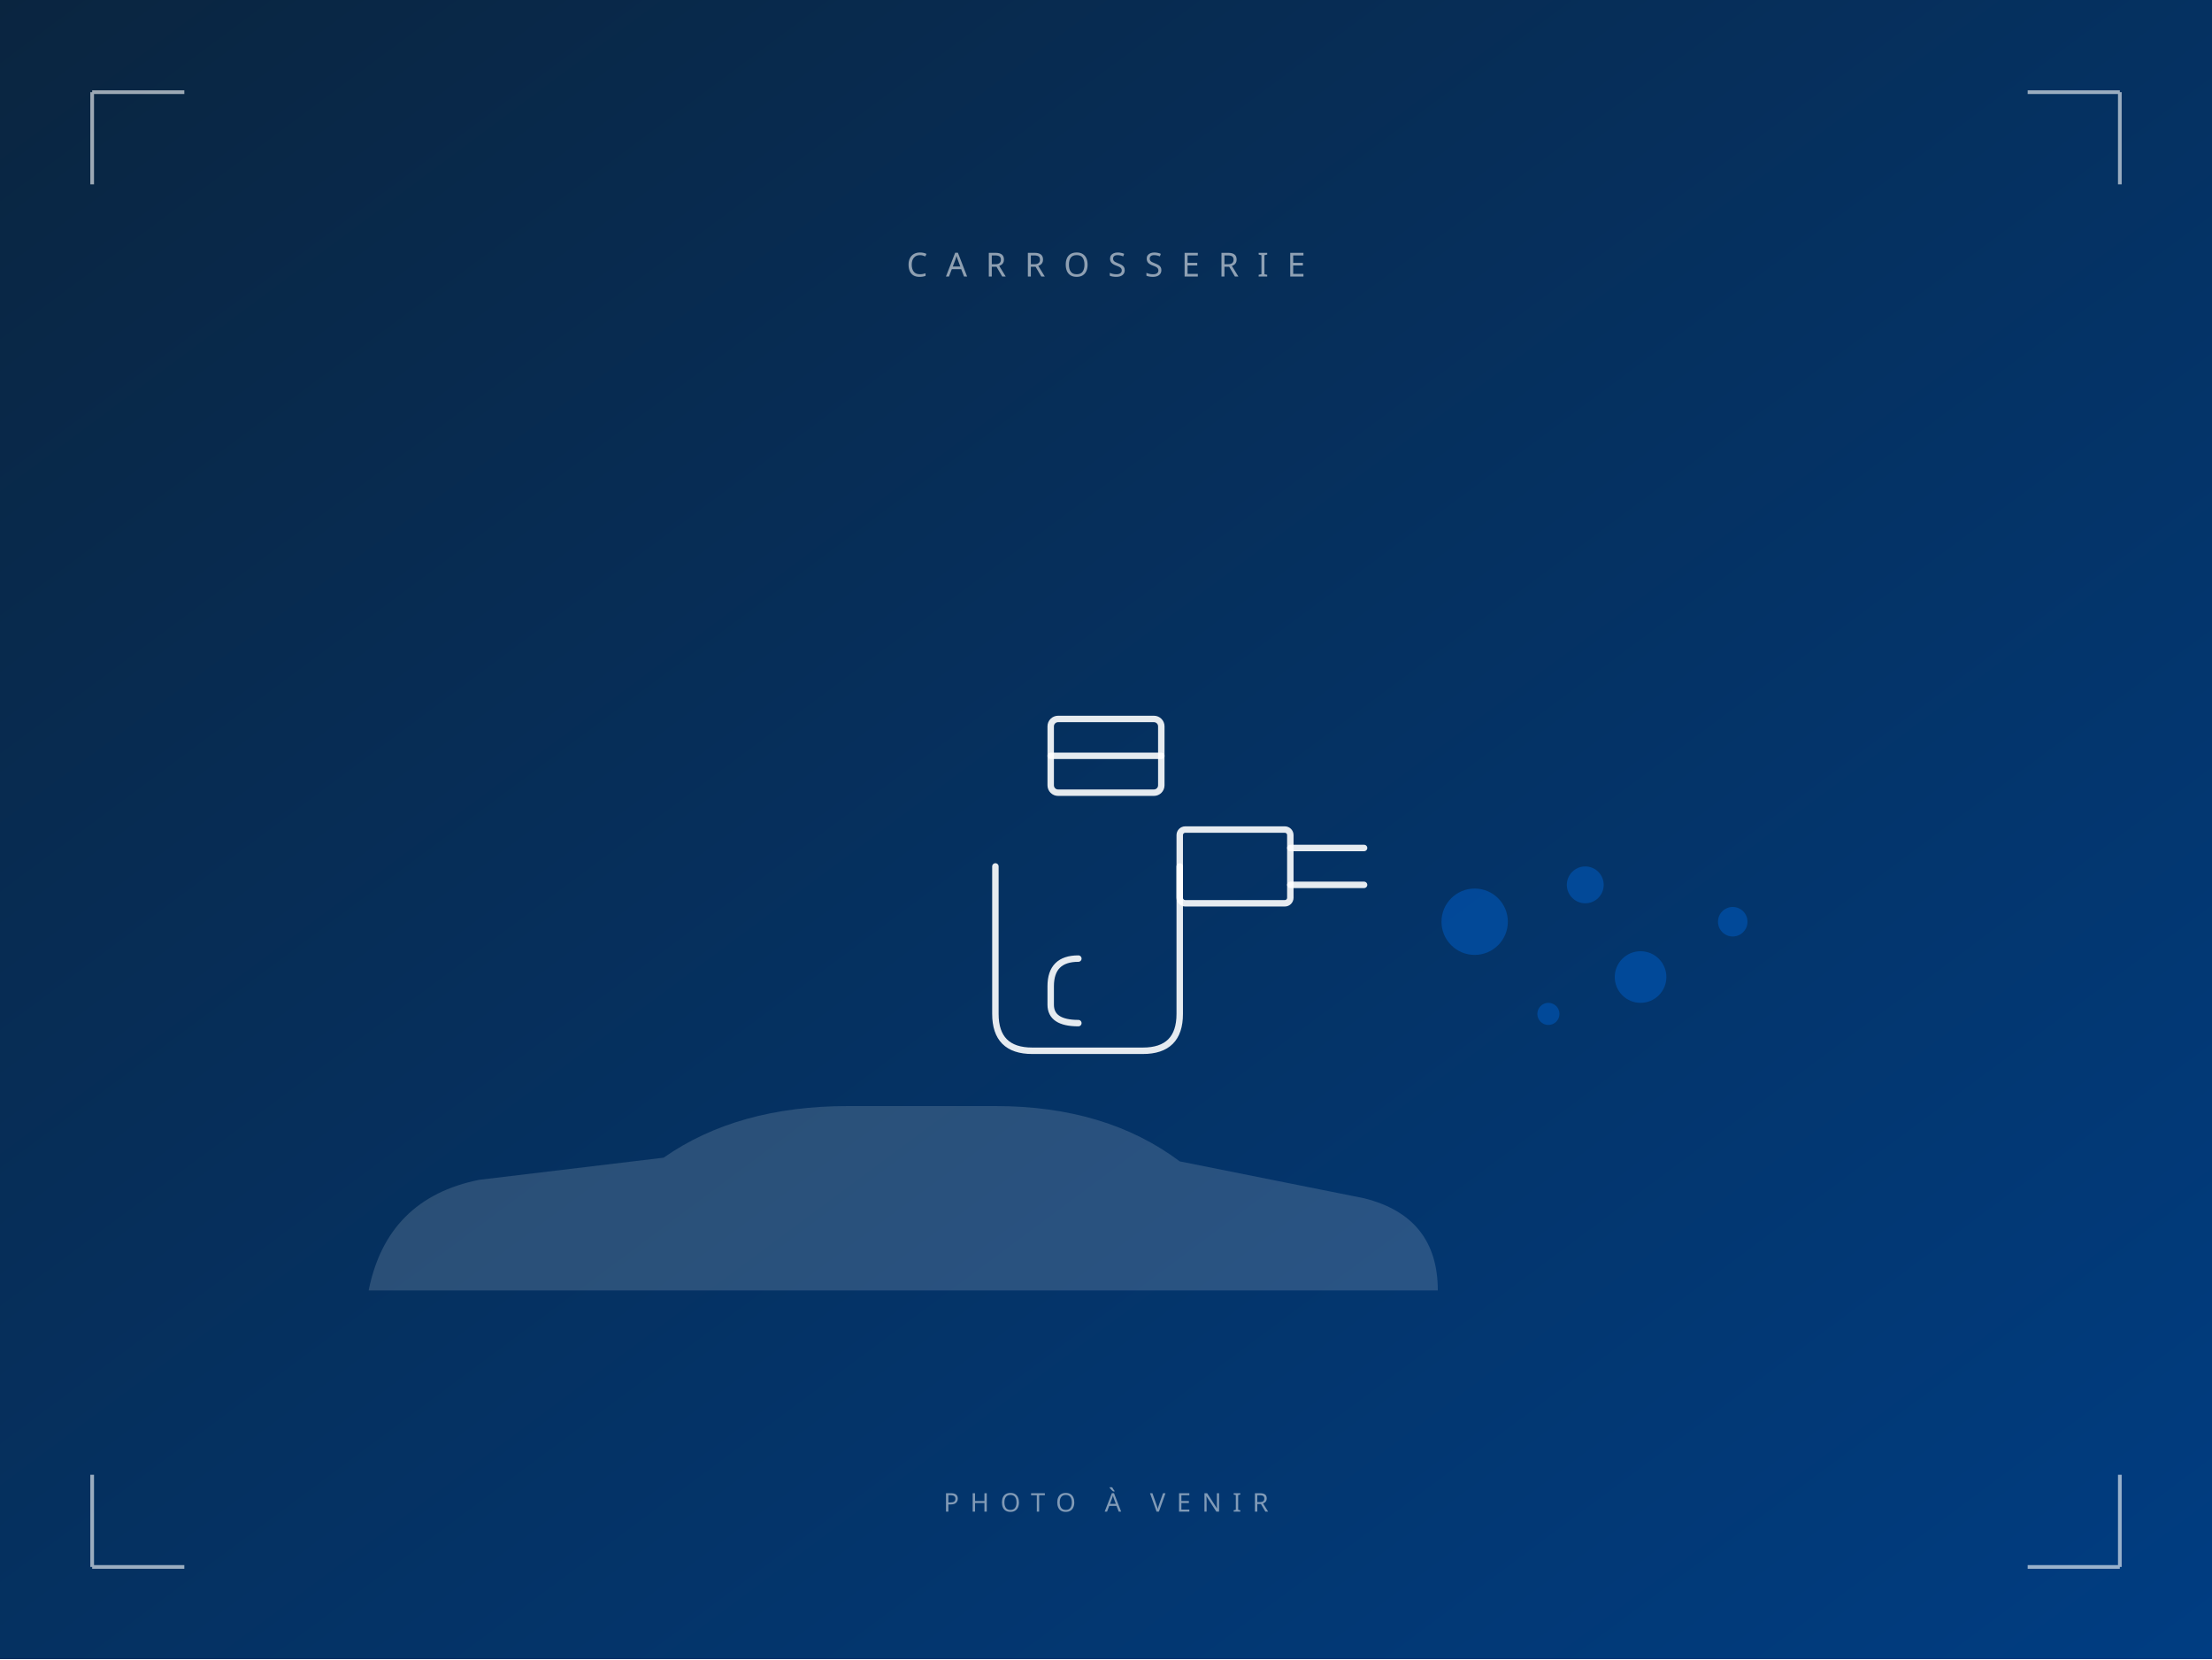
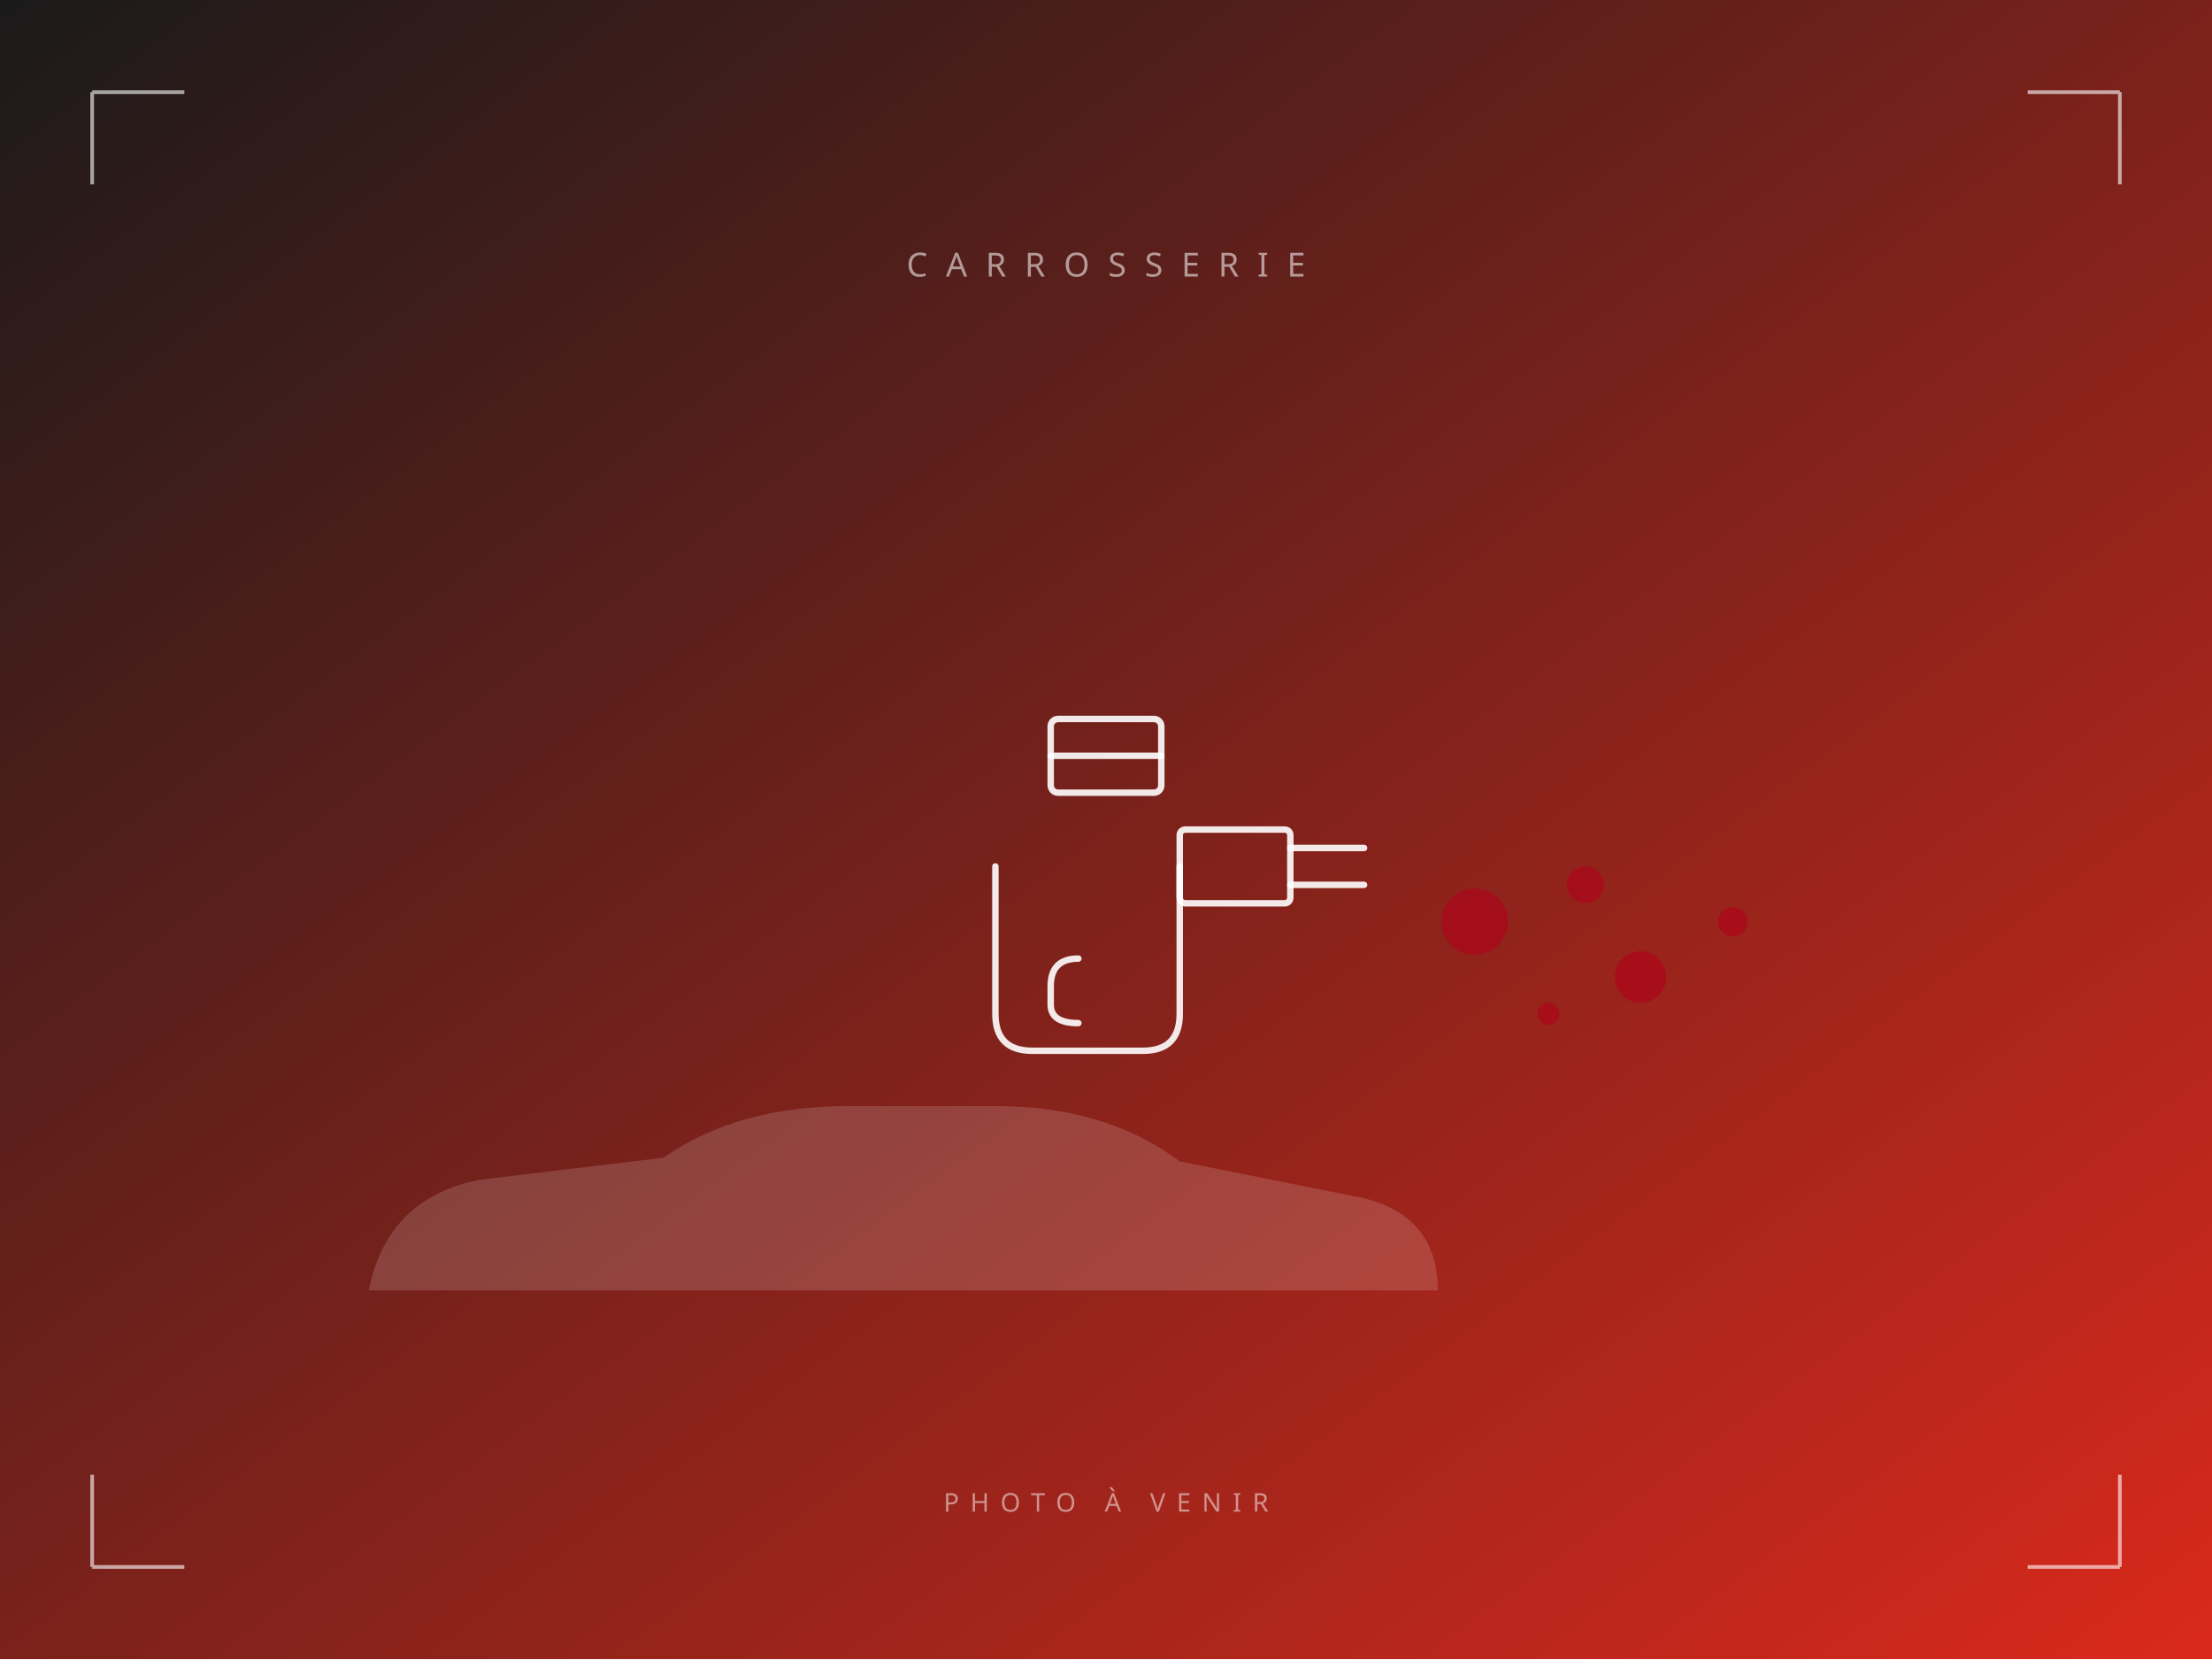
<svg xmlns="http://www.w3.org/2000/svg" viewBox="0 0 1200 900" preserveAspectRatio="xMidYMid slice">
  <defs>
    <linearGradient id="bg" x1="0%" y1="0%" x2="100%" y2="100%">
-       <stop offset="0%" stop-color="#0A2540" />
-       <stop offset="100%" stop-color="#003D82" />
+       <stop offset="0%" stop-color="#1A1A1A" />
+       <stop offset="100%" stop-color="#DA291C" />
    </linearGradient>
  </defs>
  <rect width="1200" height="900" fill="url(#bg)" />
  <g transform="translate(600, 430)" stroke="rgba(255,255,255,0.9)" stroke-width="3.5" fill="none" stroke-linecap="round">
    <path d="M -60 40 L -60 120 Q -60 140 -40 140 L 20 140 Q 40 140 40 120 L 40 40" />
    <path d="M -15 90 Q -30 90 -30 105 L -30 115 Q -30 125 -15 125" />
    <rect x="-30" y="-40" width="60" height="40" rx="4" />
    <line x1="-30" y1="-20" x2="30" y2="-20" />
    <rect x="40" y="20" width="60" height="40" rx="3" />
    <line x1="100" y1="30" x2="140" y2="30" />
    <line x1="100" y1="50" x2="140" y2="50" />
  </g>
-   <g transform="translate(800, 500)" fill="rgba(0,87,183,0.6)">
+   <g transform="translate(800, 500)" fill="rgba(176,0,26,0.6)">
    <circle cx="0" cy="0" r="18" />
    <circle cx="60" cy="-20" r="10" />
    <circle cx="90" cy="30" r="14" />
    <circle cx="140" cy="0" r="8" />
    <circle cx="40" cy="50" r="6" />
  </g>
  <g transform="translate(200, 600)" opacity="0.3">
    <path d="M 0 100 Q 10 50 60 40 L 160 28 Q 200 0 260 0 L 340 0 Q 400 0 440 30 L 540 50 Q 580 60 580 100 L 0 100 Z" fill="rgba(255,255,255,0.5)" />
  </g>
  <g stroke="rgba(255,255,255,0.6)" stroke-width="2" fill="none">
    <path d="M 50 50 L 50 100 M 50 50 L 100 50" />
    <path d="M 1150 50 L 1150 100 M 1150 50 L 1100 50" />
    <path d="M 50 850 L 50 800 M 50 850 L 100 850" />
    <path d="M 1150 850 L 1150 800 M 1150 850 L 1100 850" />
  </g>
  <text x="600" y="150" text-anchor="middle" font-family="'Outfit',system-ui,sans-serif" font-size="18" font-weight="500" letter-spacing="10" fill="rgba(255,255,255,0.55)">CARROSSERIE</text>
  <text x="600" y="820" text-anchor="middle" font-family="'Outfit',system-ui,sans-serif" font-size="14" font-weight="300" letter-spacing="6" fill="rgba(255,255,255,0.5)">PHOTO À VENIR</text>
</svg>
